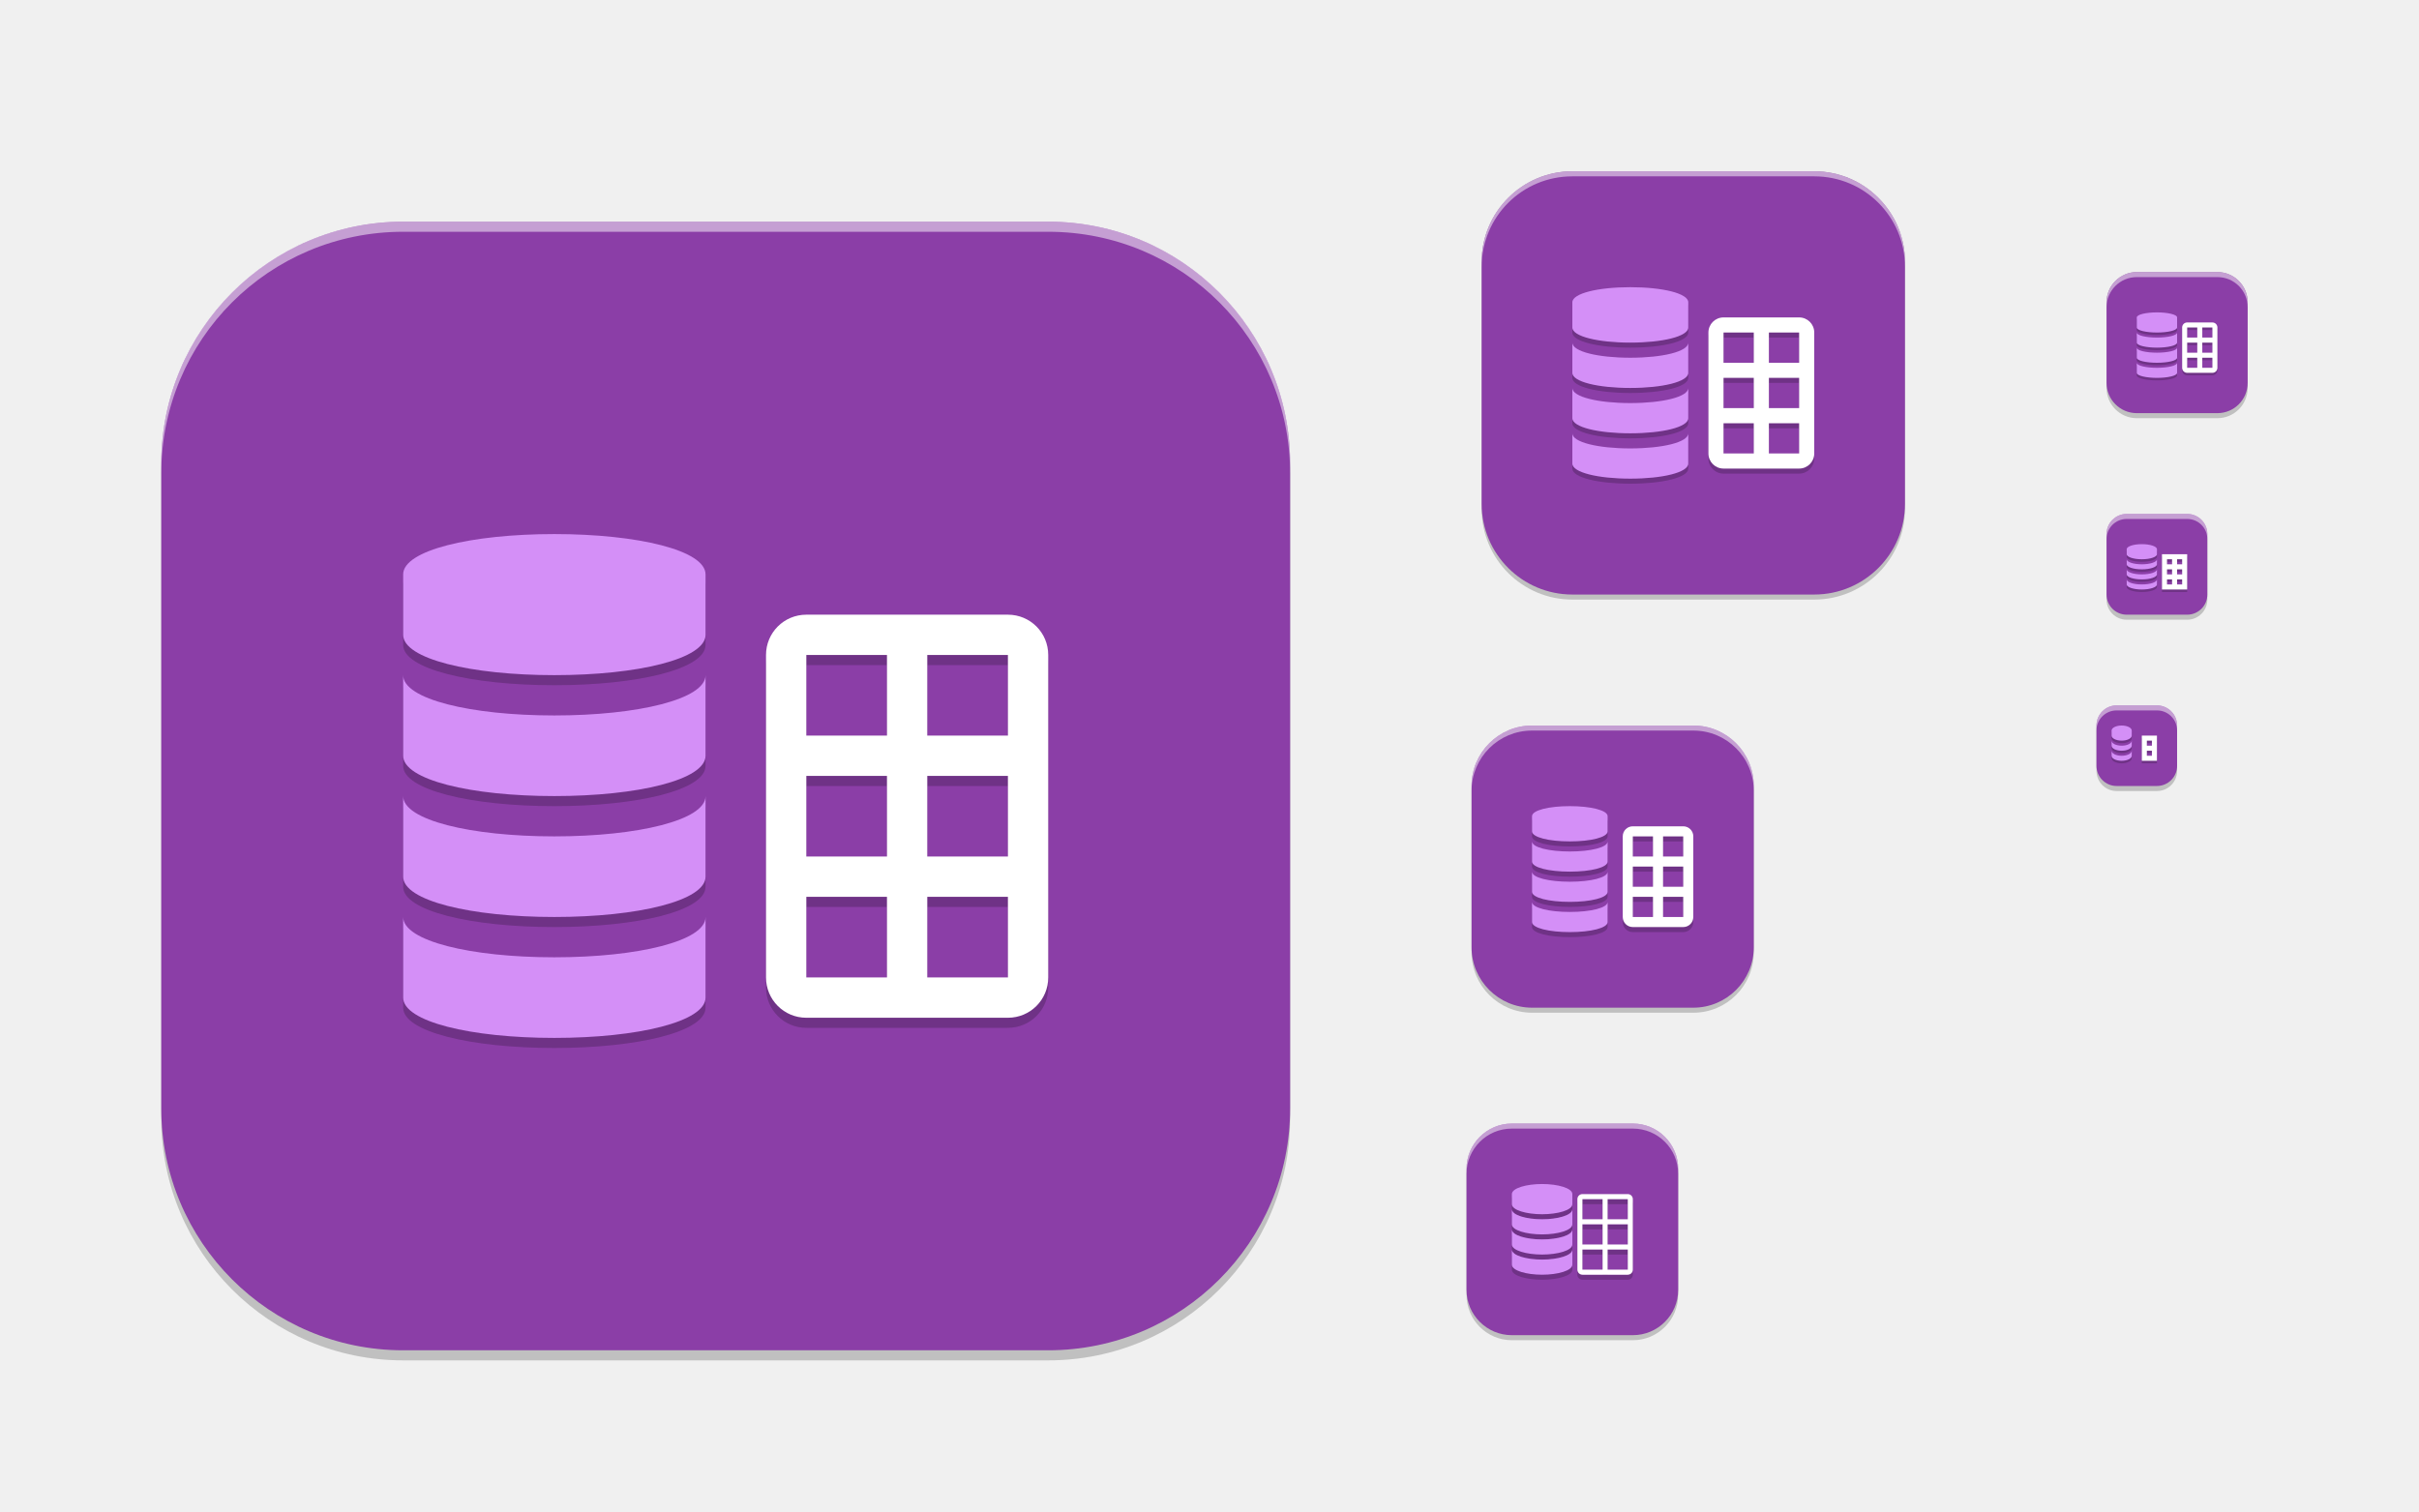
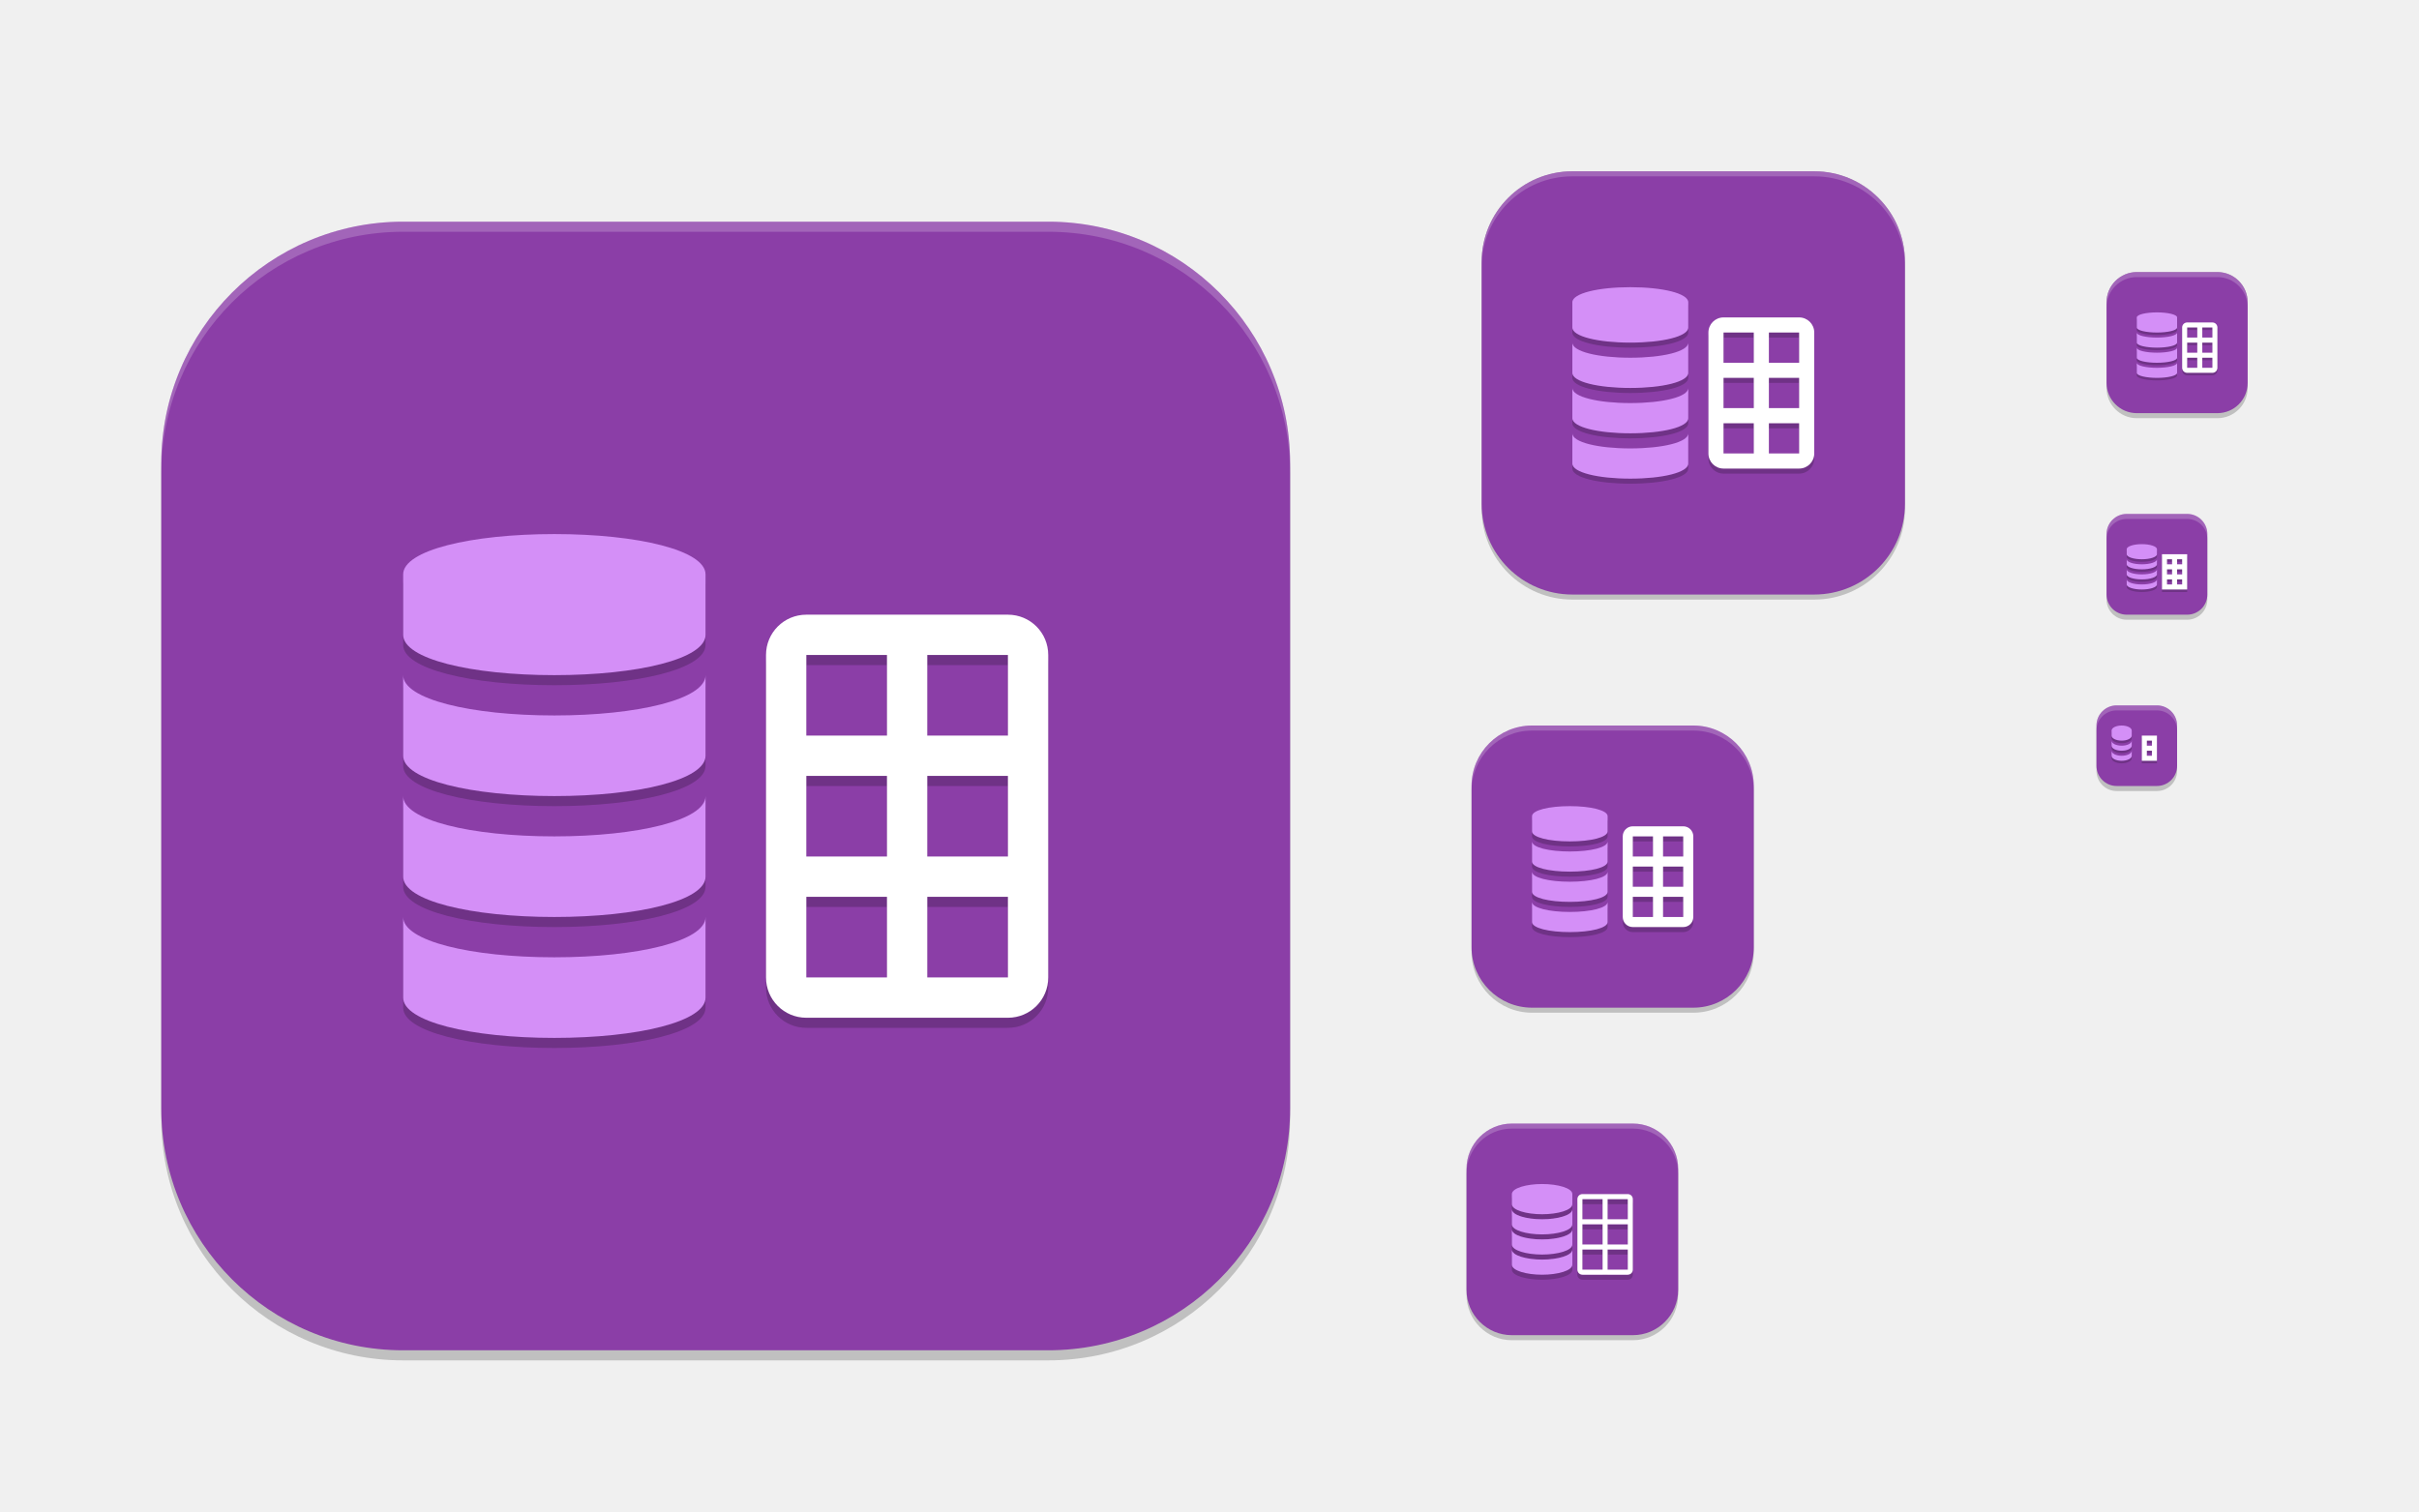
<svg xmlns="http://www.w3.org/2000/svg" width="480" height="300" viewBox="0 0 480 300" version="1.1" id="svg5">
  <defs id="defs2" />
  <g id="Baseplate" style="display:none">
    <text y="19.775" xml:space="preserve" x="15.007" style="font-style:normal;font-variant:normal;font-weight:normal;font-stretch:normal;line-height:0%;font-family:'DejaVu Sans';-inkscape-font-specification:'DejaVu Sans';display:inline;fill:#000000;fill-opacity:1;stroke:none;enable-background:new" id="context">
      <tspan style="font-style:normal;font-variant:normal;font-weight:normal;font-stretch:normal;font-size:18px;line-height:1.25;font-family:'DejaVu Sans';-inkscape-font-specification:'DejaVu Sans'" y="19.775" x="15.007" id="tspan3933">apps</tspan>
    </text>
    <text y="19.775" xml:space="preserve" x="122.488" style="font-style:normal;font-variant:normal;font-weight:bold;font-stretch:normal;line-height:0%;font-family:'DejaVu Sans';-inkscape-font-specification:'DejaVu Sans Bold';text-align:start;writing-mode:lr-tb;text-anchor:start;display:inline;fill:#000000;fill-opacity:1;stroke:none;enable-background:new" id="icon-name">
      <tspan style="font-style:normal;font-variant:normal;font-weight:bold;font-stretch:normal;font-size:18px;line-height:1.25;font-family:'DejaVu Sans';-inkscape-font-specification:'DejaVu Sans Bold'" y="19.775" x="122.488" id="tspan3937">libreoffice-base</tspan>
    </text>
    <rect style="fill:#ffffff" id="256x256" width="256" height="256" x="16" y="28" />
    <rect style="fill:#ffffff" id="96x96" width="96" height="96" x="288" y="28" />
    <rect style="fill:#ffffff" id="64x64" width="64" height="64" x="288" y="140" />
    <rect style="fill:#ffffff" id="48x48" width="48" height="48" x="288" y="220" />
    <rect style="fill:#ffffff" id="32x32" width="32" height="32" x="416" y="52" />
    <rect style="fill:#ffffff" id="24x24" width="24" height="24" x="416" y="100" />
    <rect style="fill:#ffffff" id="22x22" width="22" height="22" x="417" y="101" />
    <rect style="fill:#ffffff" id="16x16" width="16" height="16" x="416" y="140" />
  </g>
  <g id="Shadow">
    <rect style="opacity:0.2;fill:#000000" id="rect651" width="224" height="224" x="32" y="46" ry="48" />
    <rect style="opacity:0.2;fill:#000000" id="rect769" width="84" height="85" x="294" y="34" ry="18" />
    <rect style="opacity:0.2;fill:#000000;fill-opacity:1" id="rect1131" width="56" height="56" x="292" y="145" ry="12" />
    <rect style="opacity:0.2;fill:#000000;fill-opacity:1" id="rect1261" width="42" height="42" x="291" y="224" ry="9" />
    <rect style="opacity:0.2;fill:#000000;fill-opacity:1" id="rect1364" width="28" height="29" x="418" y="54" ry="6" />
    <rect style="opacity:0.2;fill:#000000;fill-opacity:1" id="rect1398" width="16" height="16" x="416" y="141" ry="4" />
    <rect style="opacity:0.2;fill:#000000;fill-opacity:1" id="rect1432" width="20" height="20" x="418" y="103" ry="4" />
  </g>
  <g id="Background">
    <rect style="fill:#8b3ea7;fill-opacity:1" id="rect597" width="224" height="224" x="32" y="44" ry="48" />
    <rect style="opacity:1;fill:#8b3ea7;fill-opacity:1" id="rect771" width="84" height="84" x="294" y="34" ry="18" />
    <rect style="opacity:1;fill:#8b3ea7;fill-opacity:1" id="rect1133" width="56" height="56" x="292" y="144" ry="12" />
    <rect style="opacity:1;fill:#8b3ea7;fill-opacity:1" id="rect1263" width="42" height="42" x="291" y="223" ry="9" />
    <rect style="opacity:1;fill:#8b3ea7;fill-opacity:1" id="rect1366" width="28" height="28" x="418" y="54" ry="6" />
    <rect style="opacity:1;fill:#8b3ea7;fill-opacity:1" id="rect1400" width="16" height="16" x="416" y="140" ry="4" />
    <rect style="opacity:1;fill:#8b3ea7;fill-opacity:1" id="rect1434" width="20" height="20" x="418" y="102" ry="4" />
  </g>
  <g id="g1047">
    <g id="g3171" transform="translate(5.50993,9.78288)">
      <path id="rect368-3-6" style="fill:#000000;opacity:0.2" d="M 415.49 134.717 C 414.385 134.717 413.49 135.165 413.49 135.717 L 413.49 136.717 C 413.49 137.269 414.385 137.717 415.49 137.717 C 416.595 137.717 417.49 137.269 417.49 136.717 L 417.49 135.717 C 417.49 135.165 416.595 134.717 415.49 134.717 z M 419.49 136.717 L 419.49 141.717 L 422.49 141.717 L 422.49 136.717 L 419.49 136.717 z M 413.49 137.717 L 413.49 138.717 C 413.49 139.269 414.385 139.717 415.49 139.717 C 416.595 139.717 417.49 139.269 417.49 138.717 L 417.49 137.717 C 417.49 138.269 416.595 138.717 415.49 138.717 C 414.385 138.717 413.49 138.269 413.49 137.717 z M 420.49 137.717 L 421.49 137.717 L 421.49 138.717 L 420.49 138.717 L 420.49 137.717 z M 413.49 139.717 L 413.49 140.717 C 413.49 141.269 414.385 141.717 415.49 141.717 C 416.595 141.717 417.49 141.269 417.49 140.717 L 417.49 139.717 C 417.49 140.269 416.595 140.717 415.49 140.717 C 414.385 140.717 413.49 140.269 413.49 139.717 z M 420.49 139.717 L 421.49 139.717 L 421.49 140.717 L 420.49 140.717 L 420.49 139.717 z " />
      <path id="rect368-3" style="fill:#ffffff" d="m 419.49,136.217 v 5 h 3 v -5 z m 1,1 h 1 v 1 h -1 z m 0,2 h 1 v 1 h -1 z" />
      <path id="path557-5" style="fill:#d48ff7;fill-opacity:1;stroke-width:1" d="m 415.49,134.217 c -1.105,0 -2,0.448 -2,1 v 1 c 0,0.552 0.895,1 2,1 1.105,0 2,-0.448 2,-1 v -1 c 0,-0.552 -0.895,-1 -2,-1 z m -2,3 v 1 c 0,0.552 0.895,1 2,1 1.105,0 2,-0.448 2,-1 v -1 c 0,0.552 -0.895,1 -2,1 -1.105,0 -2,-0.448 -2,-1 z m 0,2 v 1 c 0,0.552 0.895,1 2,1 1.105,0 2,-0.448 2,-1 v -1 c 0,0.552 -0.895,1 -2,1 -1.105,0 -2,-0.448 -2,-1 z" />
    </g>
    <g id="g2835" transform="translate(61.00248,-49.78288)">
      <path id="rect368-7" style="fill:#000000;opacity:0.2" d="M 363.998 158.283 C 362.341 158.283 360.998 158.731 360.998 159.283 L 360.998 160.283 C 360.998 160.835 362.341 161.283 363.998 161.283 C 365.654 161.283 366.998 160.835 366.998 160.283 L 366.998 159.283 C 366.998 158.731 365.654 158.283 363.998 158.283 z M 367.998 160.283 L 367.998 167.283 L 372.998 167.283 L 372.998 160.283 L 367.998 160.283 z M 360.998 161.283 L 360.998 162.283 C 360.998 162.835 362.341 163.283 363.998 163.283 C 365.654 163.283 366.998 162.835 366.998 162.283 L 366.998 161.283 C 366.998 161.835 365.654 162.283 363.998 162.283 C 362.341 162.283 360.998 161.835 360.998 161.283 z M 368.998 161.283 L 369.998 161.283 L 369.998 162.283 L 368.998 162.283 L 368.998 161.283 z M 370.998 161.283 L 371.998 161.283 L 371.998 162.283 L 370.998 162.283 L 370.998 161.283 z M 360.998 163.283 L 360.998 164.283 C 360.998 164.835 362.341 165.283 363.998 165.283 C 365.654 165.283 366.998 164.835 366.998 164.283 L 366.998 163.283 C 366.998 163.835 365.654 164.283 363.998 164.283 C 362.341 164.283 360.998 163.835 360.998 163.283 z M 368.998 163.283 L 369.998 163.283 L 369.998 164.283 L 368.998 164.283 L 368.998 163.283 z M 370.998 163.283 L 371.998 163.283 L 371.998 164.283 L 370.998 164.283 L 370.998 163.283 z M 360.998 165.283 L 360.998 166.283 C 360.998 166.835 362.341 167.283 363.998 167.283 C 365.654 167.283 366.998 166.835 366.998 166.283 L 366.998 165.283 C 366.998 165.835 365.654 166.283 363.998 166.283 C 362.341 166.283 360.998 165.835 360.998 165.283 z M 368.998 165.283 L 369.998 165.283 L 369.998 166.283 L 368.998 166.283 L 368.998 165.283 z M 370.998 165.283 L 371.998 165.283 L 371.998 166.283 L 370.998 166.283 L 370.998 165.283 z " />
      <path id="rect368" style="fill:#ffffff" d="m 367.998,159.783 v 7 h 5 v -7 z m 1,1 h 1 v 1 h -1 z m 2,0 h 1 v 1 h -1 z m -2,2 h 1 v 1 h -1 z m 2,0 h 1 v 1 h -1 z m -2,2 h 1 v 1 h -1 z m 2,0 h 1 v 1 h -1 z" />
      <path id="path557" style="fill:#d48ff7;fill-opacity:1;stroke-width:1.225" d="m 363.998,157.783 c -1.657,0 -3,0.448 -3,1 v 1 c 0,0.552 1.343,1 3,1 1.657,0 3,-0.448 3,-1 v -1 c 0,-0.552 -1.343,-1 -3,-1 z m -3,3 v 1 c 0,0.552 1.343,1 3,1 1.657,0 3,-0.448 3,-1 v -1 c 0,0.552 -1.343,1 -3,1 -1.657,0 -3,-0.448 -3,-1 z m 0,2 v 1 c 0,0.552 1.343,1 3,1 1.657,0 3,-0.448 3,-1 v -1 c 0,0.552 -1.343,1 -3,1 -1.657,0 -3,-0.448 -3,-1 z m 0,2 v 1 c 0,0.552 1.343,1 3,1 1.657,0 3,-0.448 3,-1 v -1 c 0,0.552 -1.343,1 -3,1 -1.657,0 -3,-0.448 -3,-1 z" />
    </g>
    <g id="g3577" transform="translate(-12.52978,-7.035848)">
      <path id="path525-9-2" style="fill:#000000;fill-opacity:1;stroke-width:0.968;stroke-linecap:round;stroke-linejoin:round;opacity:0.2" d="m 440.53,69.536 c -2.071,0 -4,0.404 -4,1 v 2 c 0,0.596 1.929,1 4,1 2.071,0 4,-0.404 4,-1 v -2 c 0,-0.596 -1.929,-1 -4,-1 z m 6,2 c -0.554,0 -1,0.446 -1,1 v 8 c 0,0.554 0.446,1 1,1 h 5 c 0.554,0 1,-0.446 1,-1 v -8 c 0,-0.554 -0.446,-1 -1,-1 z m 0,1 h 2 v 2 h -2 z m 3,0 h 2 v 2 h -2 z m -13,1 v 2 c 0,0.596 1.929,1 4,1 2.071,0 4,-0.404 4,-1 v -2 c 0,0.596 -1.929,1 -4,1 -2.071,0 -4,-0.404 -4,-1 z m 10,2 h 2 v 2 h -2 z m 3,0 h 2 v 2 h -2 z m -13,1 v 2 c 0,0.596 1.929,1 4,1 2.071,0 4,-0.404 4,-1 v -2 c 0,0.596 -1.929,1 -4,1 -2.071,0 -4,-0.404 -4,-1 z m 10,2 h 2 v 2 h -2 z m 3,0 h 2 v 2 h -2 z m -13,1 v 2 c 0,0.596 1.929,1 4,1 2.071,0 4,-0.404 4,-1 v -2 c 0,0.596 -1.929,1 -4,1 -2.071,0 -4,-0.404 -4,-1 z" />
      <path id="path525-9" style="fill:#d48ff7;fill-opacity:1;stroke-width:0.968;stroke-linecap:round;stroke-linejoin:round" d="m 440.53,69.036 c -2.071,0 -4,0.404 -4,1 v 2 c 0,0.596 1.929,1 4,1 2.071,0 4,-0.404 4,-1 v -2 c 0,-0.596 -1.929,-1 -4,-1 z m -4,4 v 2 c 0,0.596 1.929,1 4,1 2.071,0 4,-0.404 4,-1 v -2 c 0,0.596 -1.929,1 -4,1 -2.071,0 -4,-0.404 -4,-1 z m 0,3 v 2 c 0,0.596 1.929,1 4,1 2.071,0 4,-0.404 4,-1 v -2 c 0,0.596 -1.929,1 -4,1 -2.071,0 -4,-0.404 -4,-1 z m 0,3 v 2 c 0,0.596 1.929,1 4,1 2.071,0 4,-0.404 4,-1 v -2 c 0,0.596 -1.929,1 -4,1 -2.071,0 -4,-0.404 -4,-1 z" />
      <path id="rect523-1" style="fill:#ffffff;stroke-width:0.5" d="m 446.53,71.036 c -0.554,0 -1,0.446 -1,1 v 8 c 0,0.554 0.446,1 1,1 h 5 c 0.554,0 1,-0.446 1,-1 v -8 c 0,-0.554 -0.446,-1 -1,-1 z m 0,1 h 2 v 2 h -2 z m 3,0 h 2 v 2 h -2 z m -3,3 h 2 v 2 h -2 z m 3,0 h 2 v 2 h -2 z m -3,3 h 2 v 2 h -2 z m 3,0 h 2 v 2 h -2 z" />
    </g>
    <g id="g3983" transform="translate(1,-0.26149)">
      <path id="path525-0-3" style="fill:#000000;fill-opacity:1;stroke-width:1.677;stroke-linecap:round;stroke-linejoin:round;opacity:0.2" d="m 305,236.261 c -3.107,0 -6,0.808 -6,2 v 2 c 0,1.192 2.893,2 6,2 3.107,0 6,-0.808 6,-2 v -2 c 0,-1.192 -2.893,-2 -6,-2 z m 8,2 c -0.554,0 -1,0.446 -1,1 v 14 c 0,0.554 0.446,1 1,1 h 9 c 0.554,0 1,-0.446 1,-1 v -14 c 0,-0.554 -0.446,-1 -1,-1 z m 0,1 h 4 v 4 h -4 z m 5,0 h 4 v 4 h -4 z m -19,2 v 3 c 0,1.192 2.893,2 6,2 3.107,0 6,-0.808 6,-2 v -3 c 0,1.192 -2.893,2 -6,2 -3.107,0 -6,-0.808 -6,-2 z m 14,3 h 4 v 4 h -4 z m 5,0 h 4 v 4 h -4 z m -19,1 v 3 c 0,1.192 2.893,2 6,2 3.107,0 6,-0.808 6,-2 v -3 c 0,1.192 -2.893,2 -6,2 -3.107,0 -6,-0.808 -6,-2 z m 0,4 v 3 c 0,1.192 2.893,2 6,2 3.107,0 6,-0.808 6,-2 v -3 c 0,1.192 -2.893,2 -6,2 -3.107,0 -6,-0.808 -6,-2 z m 14,0 h 4 v 4 h -4 z m 5,0 h 4 v 4 h -4 z" />
      <path id="path525-0" style="fill:#d48ff7;fill-opacity:1;stroke-width:1.677;stroke-linecap:round;stroke-linejoin:round" d="m 305,235.261 c -3.107,0 -6,0.808 -6,2 v 2 c 0,1.192 2.893,2 6,2 3.107,0 6,-0.808 6,-2 v -2 c 0,-1.192 -2.893,-2 -6,-2 z m -6,5 v 3 c 0,1.192 2.893,2 6,2 3.107,0 6,-0.808 6,-2 v -3 c 0,1.192 -2.893,2 -6,2 -3.107,0 -6,-0.808 -6,-2 z m 0,4 v 3 c 0,1.192 2.893,2 6,2 3.107,0 6,-0.808 6,-2 v -3 c 0,1.192 -2.893,2 -6,2 -3.107,0 -6,-0.808 -6,-2 z m 0,4 v 3 c 0,1.192 2.893,2 6,2 3.107,0 6,-0.808 6,-2 v -3 c 0,1.192 -2.893,2 -6,2 -3.107,0 -6,-0.808 -6,-2 z" />
      <path id="rect523-9" style="fill:#ffffff;stroke-width:0.5" d="m 313,237.261 c -0.554,0 -1,0.446 -1,1 v 14 c 0,0.554 0.446,1 1,1 h 9 c 0.554,0 1,-0.446 1,-1 v -14 c 0,-0.554 -0.446,-1 -1,-1 z m 0,1 h 4 v 4 h -4 z m 5,0 h 4 v 4 h -4 z m -5,5 h 4 v 4 h -4 z m 5,0 h 4 v 4 h -4 z m -5,5 h 4 v 4 h -4 z m 5,0 h 4 v 4 h -4 z" />
    </g>
    <g id="g4182">
      <path id="path525-06-6" style="fill:#000000;fill-opacity:1;stroke-width:1.936;stroke-linecap:round;stroke-linejoin:round;opacity:0.2" d="M 311.5 161 C 307.358 161 304 161.808 304 163 L 304 166 C 304 167.192 307.358 168 311.5 168 C 315.642 168 319 167.192 319 166 L 319 163 C 319 161.808 315.642 161 311.5 161 z M 324 165 C 322.892 165 322 165.892 322 167 L 322 183 C 322 184.108 322.892 185 324 185 L 334 185 C 335.108 185 336 184.108 336 183 L 336 167 C 336 165.892 335.108 165 334 165 L 324 165 z M 324 167 L 328 167 L 328 171 L 324 171 L 324 167 z M 330 167 L 334 167 L 334 171 L 330 171 L 330 167 z M 304 168 L 304 172 C 304 173.192 307.358 174 311.5 174 C 315.642 174 319 173.192 319 172 L 319 168 C 319 169.192 315.642 170 311.5 170 C 307.358 170 304 169.192 304 168 z M 324 173 L 328 173 L 328 177 L 324 177 L 324 173 z M 330 173 L 334 173 L 334 177 L 330 177 L 330 173 z M 304 174 L 304 178 C 304 179.192 307.358 180 311.5 180 C 315.642 180 319 179.192 319 178 L 319 174 C 319 175.192 315.642 176 311.5 176 C 307.358 176 304 175.192 304 174 z M 324 179 L 328 179 L 328 183 L 324 183 L 324 179 z M 330 179 L 334 179 L 334 183 L 330 183 L 330 179 z M 304 180 L 304 184 C 304 185.192 307.358 186 311.5 186 C 315.642 186 319 185.192 319 184 L 319 180 C 319 181.192 315.642 182 311.5 182 C 307.358 182 304 181.192 304 180 z " />
      <path id="path525-06" style="fill:#d48ff7;fill-opacity:1;stroke-width:1.936;stroke-linecap:round;stroke-linejoin:round" d="m 311.5,160 c -4.142,0 -7.5,0.808 -7.5,2 v 3 c 0,1.192 3.358,2 7.5,2 4.142,0 7.5,-0.808 7.5,-2 v -3 c 0,-1.192 -3.358,-2 -7.5,-2 z m -7.5,7 v 4 c 0,1.192 3.358,2 7.5,2 4.142,0 7.5,-0.808 7.5,-2 v -4 c 0,1.192 -3.358,2 -7.5,2 -4.142,0 -7.5,-0.808 -7.5,-2 z m 0,6 v 4 c 0,1.192 3.358,2 7.5,2 4.142,0 7.5,-0.808 7.5,-2 v -4 c 0,1.192 -3.358,2 -7.5,2 -4.142,0 -7.5,-0.808 -7.5,-2 z m 0,6 v 4 c 0,1.192 3.358,2 7.5,2 4.142,0 7.5,-0.808 7.5,-2 v -4 c 0,1.192 -3.358,2 -7.5,2 -4.142,0 -7.5,-0.808 -7.5,-2 z" />
      <path id="rect523-2" style="fill:#ffffff" d="m 324,164 c -1.108,0 -2,0.892 -2,2 v 16 c 0,1.108 0.892,2 2,2 h 10 c 1.108,0 2,-0.892 2,-2 v -16 c 0,-1.108 -0.892,-2 -2,-2 z m 0,2 h 4 v 4 h -4 z m 6,0 h 4 v 4 h -4 z m -6,6 h 4 v 4 h -4 z m 6,0 h 4 v 4 h -4 z m -6,6 h 4 v 4 h -4 z m 6,0 h 4 v 4 h -4 z" />
    </g>
    <g id="g4381" transform="translate(-38.8139,-2.53598)">
      <path id="path525-8-9" style="fill:#000000;fill-opacity:1;stroke-width:2.937;stroke-linecap:round;stroke-linejoin:round;opacity:0.2" d="M 362.314 60.536 C 355.963 60.536 350.814 61.748 350.814 63.536 L 350.814 68.536 C 350.814 70.324 355.963 71.536 362.314 71.536 C 368.665 71.536 373.814 70.324 373.814 68.536 L 373.814 63.536 C 373.814 61.748 368.665 60.536 362.314 60.536 z M 380.814 66.536 C 379.152 66.536 377.814 67.874 377.814 69.536 L 377.814 93.536 C 377.814 95.198 379.152 96.536 380.814 96.536 L 395.814 96.536 C 397.476 96.536 398.814 95.198 398.814 93.536 L 398.814 69.536 C 398.814 67.874 397.476 66.536 395.814 66.536 L 380.814 66.536 z M 380.814 69.536 L 386.814 69.536 L 386.814 75.536 L 380.814 75.536 L 380.814 69.536 z M 389.814 69.536 L 395.814 69.536 L 395.814 75.536 L 389.814 75.536 L 389.814 69.536 z M 350.814 71.536 L 350.814 77.536 C 350.814 79.324 355.963 80.536 362.314 80.536 C 368.665 80.536 373.814 79.324 373.814 77.536 L 373.814 71.536 C 373.814 73.324 368.665 74.536 362.314 74.536 C 355.963 74.536 350.814 73.324 350.814 71.536 z M 380.814 78.536 L 386.814 78.536 L 386.814 84.536 L 380.814 84.536 L 380.814 78.536 z M 389.814 78.536 L 395.814 78.536 L 395.814 84.536 L 389.814 84.536 L 389.814 78.536 z M 350.814 80.536 L 350.814 86.536 C 350.814 88.324 355.963 89.536 362.314 89.536 C 368.665 89.536 373.814 88.324 373.814 86.536 L 373.814 80.536 C 373.814 82.324 368.665 83.536 362.314 83.536 C 355.963 83.536 350.814 82.324 350.814 80.536 z M 380.814 87.536 L 386.814 87.536 L 386.814 93.536 L 380.814 93.536 L 380.814 87.536 z M 389.814 87.536 L 395.814 87.536 L 395.814 93.536 L 389.814 93.536 L 389.814 87.536 z M 350.814 89.536 L 350.814 95.536 C 350.814 97.324 355.963 98.536 362.314 98.536 C 368.665 98.536 373.814 97.324 373.814 95.536 L 373.814 89.536 C 373.814 91.324 368.665 92.536 362.314 92.536 C 355.963 92.536 350.814 91.324 350.814 89.536 z " />
      <path id="path525-8" style="fill:#d48ff7;fill-opacity:1;stroke-width:2.937;stroke-linecap:round;stroke-linejoin:round" d="m 362.314,59.536 c -6.351,0 -11.5,1.212 -11.5,3 v 5 c 0,1.788 5.149,3 11.5,3 6.351,0 11.5,-1.212 11.5,-3 v -5 c 0,-1.788 -5.149,-3 -11.5,-3 z m -11.5,11 v 6 c 0,1.788 5.149,3 11.5,3 6.351,0 11.5,-1.212 11.5,-3 v -6 c 0,1.788 -5.149,3 -11.5,3 -6.351,0 -11.5,-1.212 -11.5,-3 z m 0,9 v 6 c 0,1.788 5.149,3 11.5,3 6.351,0 11.5,-1.212 11.5,-3 v -6 c 0,1.788 -5.149,3 -11.5,3 -6.351,0 -11.5,-1.212 -11.5,-3 z m 0,9 v 6 c 0,1.788 5.149,3 11.5,3 6.351,0 11.5,-1.212 11.5,-3 v -6 c 0,1.788 -5.149,3 -11.5,3 -6.351,0 -11.5,-1.212 -11.5,-3 z" />
      <path id="rect523-7" style="fill:#ffffff;stroke-width:1.5" d="m 380.814,65.536 c -1.662,0 -3,1.338 -3,3 v 24 c 0,1.662 1.338,3 3,3 h 15 c 1.662,0 3,-1.338 3,-3 v -24 c 0,-1.662 -1.338,-3 -3,-3 z m 0,3 h 6 v 6 h -6 z m 9,0 h 6 v 6 h -6 z m -9,9 h 6 v 6 h -6 z m 9,0 h 6 v 6 h -6 z m -9,9 h 6 v 6 h -6 z m 9,0 h 6 v 6 h -6 z" />
    </g>
    <g id="g1040" transform="translate(2.108758,-6)">
      <path id="path525-3" style="fill:#000000;fill-opacity:1;stroke-width:7.746;stroke-linecap:round;stroke-linejoin:round;opacity:0.2" d="m 107.891,114 c -16.568,0 -30,3.231 -30,8 v 12 c 0,4.769 13.432,8 30,8 16.568,0 30,-3.231 30,-8 v -12 c 0,-4.769 -13.432,-8 -30,-8 z m 50,16 c -4.432,0 -8,3.568 -8,8 v 64 c 0,4.432 3.568,8 8,8 h 40 c 4.432,0 8,-3.568 8,-8 v -64 c 0,-4.432 -3.568,-8 -8,-8 z m 0,8 h 16 v 16 h -16 z m 24,0 h 16 v 16 h -16 z m -104,4 v 16 c 0,4.769 13.432,8 30,8 16.568,0 30,-3.231 30,-8 v -16 c 0,4.769 -13.432,8 -30,8 -16.568,0 -30,-3.231 -30,-8 z m 80,20 h 16 v 16 h -16 z m 24,0 h 16 v 16 h -16 z m -104,4 v 16 c 0,4.769 13.432,8 30,8 16.568,0 30,-3.231 30,-8 v -16 c 0,4.769 -13.432,8 -30,8 -16.568,0 -30,-3.231 -30,-8 z m 80,20 h 16 v 16 h -16 z m 24,0 h 16 v 16 h -16 z m -104,4 v 16 c 0,4.769 13.432,8 30,8 16.568,0 30,-3.231 30,-8 v -16 c 0,4.769 -13.432,8 -30,8 -16.568,0 -30,-3.231 -30,-8 z" />
      <path id="path525" style="fill:#d48ff7;fill-opacity:1;stroke-width:7.746;stroke-linecap:round;stroke-linejoin:round" d="m 107.891,112 c -16.568,0 -30,3.231 -30,8 v 12 c 0,4.769 13.432,8 30,8 16.568,0 30,-3.231 30,-8 v -12 c 0,-4.769 -13.432,-8 -30,-8 z m -30,28 v 16 c 0,4.769 13.432,8 30,8 16.568,0 30,-3.231 30,-8 v -16 c 0,4.769 -13.432,8 -30,8 -16.568,0 -30,-3.231 -30,-8 z m 0,24 v 16 c 0,4.769 13.432,8 30,8 16.568,0 30,-3.231 30,-8 v -16 c 0,4.769 -13.432,8 -30,8 -16.568,0 -30,-3.231 -30,-8 z m 0,24 v 16 c 0,4.769 13.432,8 30,8 16.568,0 30,-3.231 30,-8 v -16 c 0,4.769 -13.432,8 -30,8 -16.568,0 -30,-3.231 -30,-8 z" />
      <path id="rect523" style="fill:#ffffff;stroke-width:4" d="m 157.891,128 c -4.432,0 -8,3.568 -8,8 v 64 c 0,4.432 3.568,8 8,8 h 40 c 4.432,0 8,-3.568 8,-8 v -64 c 0,-4.432 -3.568,-8 -8,-8 z m 0,8 h 16 v 16 h -16 z m 24,0 h 16 v 16 h -16 z m -24,24 h 16 v 16 h -16 z m 24,0 h 16 v 16 h -16 z m -24,24 h 16 v 16 h -16 z m 24,0 h 16 v 16 h -16 z" />
    </g>
  </g>
  <g id="Highlights">
-     <path id="rect653" style="opacity:0.5;fill:#ffffff" d="M 80,44 C 53.408,44 32,65.408 32,92 v 2 C 32,67.408 53.408,46 80,46 h 128 c 26.592,0 48,21.408 48,48 V 92 C 256,65.408 234.592,44 208,44 Z" />
-     <path id="rect773" style="opacity:0.5;fill:#ffffff" d="m 312,34 c -9.972,0 -18,8.028 -18,18 v 1 c 0,-9.972 8.028,-18 18,-18 h 48 c 9.972,0 18,8.028 18,18 v -1 c 0,-9.972 -8.028,-18 -18,-18 z" />
-     <path id="rect1135" style="opacity:0.5;fill:#ffffff;fill-opacity:1" d="m 304,144 c -6.648,0 -12,5.352 -12,12 v 1 c 0,-6.648 5.352,-12 12,-12 h 32 c 6.648,0 12,5.352 12,12 v -1 c 0,-6.648 -5.352,-12 -12,-12 z" />
-     <path id="rect1265" style="opacity:0.5;fill:#ffffff;fill-opacity:1" d="m 300,223 c -4.986,0 -9,4.014 -9,9 v 1 c 0,-4.986 4.014,-9 9,-9 h 24 c 4.986,0 9,4.014 9,9 v -1 c 0,-4.986 -4.014,-9 -9,-9 z" />
-     <path id="rect1368" style="opacity:0.5;fill:#ffffff;fill-opacity:1" d="m 424,54 c -3.324,0 -6,2.676 -6,6 v 1 c 0,-3.324 2.676,-6 6,-6 h 16 c 3.324,0 6,2.676 6,6 v -1 c 0,-3.324 -2.676,-6 -6,-6 z" />
-     <path id="rect1402" style="opacity:0.5;fill:#ffffff;fill-opacity:1" d="m 420,140 c -2.216,0 -4,1.784 -4,4 v 1 c 0,-2.216 1.784,-4 4,-4 h 8 c 2.216,0 4,1.784 4,4 v -1 c 0,-2.216 -1.784,-4 -4,-4 z" />
-     <path id="rect1436" style="opacity:0.5;fill:#ffffff;fill-opacity:1" d="m 422,102 c -2.216,0 -4,1.784 -4,4 v 1 c 0,-2.216 1.784,-4 4,-4 h 12 c 2.216,0 4,1.784 4,4 v -1 c 0,-2.216 -1.784,-4 -4,-4 z" />
+     <path id="rect653" style="opacity:0.2;fill:#ffffff" d="M 80,44 C 53.408,44 32,65.408 32,92 v 2 C 32,67.408 53.408,46 80,46 h 128 c 26.592,0 48,21.408 48,48 V 92 C 256,65.408 234.592,44 208,44 Z" />
+     <path id="rect773" style="opacity:0.2;fill:#ffffff" d="m 312,34 c -9.972,0 -18,8.028 -18,18 v 1 c 0,-9.972 8.028,-18 18,-18 h 48 c 9.972,0 18,8.028 18,18 v -1 c 0,-9.972 -8.028,-18 -18,-18 z" />
+     <path id="rect1135" style="opacity:0.2;fill:#ffffff;fill-opacity:1" d="m 304,144 c -6.648,0 -12,5.352 -12,12 v 1 c 0,-6.648 5.352,-12 12,-12 h 32 c 6.648,0 12,5.352 12,12 v -1 c 0,-6.648 -5.352,-12 -12,-12 z" />
+     <path id="rect1265" style="opacity:0.2;fill:#ffffff;fill-opacity:1" d="m 300,223 c -4.986,0 -9,4.014 -9,9 v 1 c 0,-4.986 4.014,-9 9,-9 h 24 c 4.986,0 9,4.014 9,9 v -1 c 0,-4.986 -4.014,-9 -9,-9 z" />
+     <path id="rect1368" style="opacity:0.2;fill:#ffffff;fill-opacity:1" d="m 424,54 c -3.324,0 -6,2.676 -6,6 v 1 c 0,-3.324 2.676,-6 6,-6 h 16 c 3.324,0 6,2.676 6,6 v -1 c 0,-3.324 -2.676,-6 -6,-6 z" />
+     <path id="rect1402" style="opacity:0.2;fill:#ffffff;fill-opacity:1" d="m 420,140 c -2.216,0 -4,1.784 -4,4 v 1 c 0,-2.216 1.784,-4 4,-4 h 8 c 2.216,0 4,1.784 4,4 v -1 c 0,-2.216 -1.784,-4 -4,-4 z" />
+     <path id="rect1436" style="opacity:0.2;fill:#ffffff;fill-opacity:1" d="m 422,102 c -2.216,0 -4,1.784 -4,4 v 1 c 0,-2.216 1.784,-4 4,-4 h 12 c 2.216,0 4,1.784 4,4 v -1 c 0,-2.216 -1.784,-4 -4,-4 z" />
  </g>
</svg>
